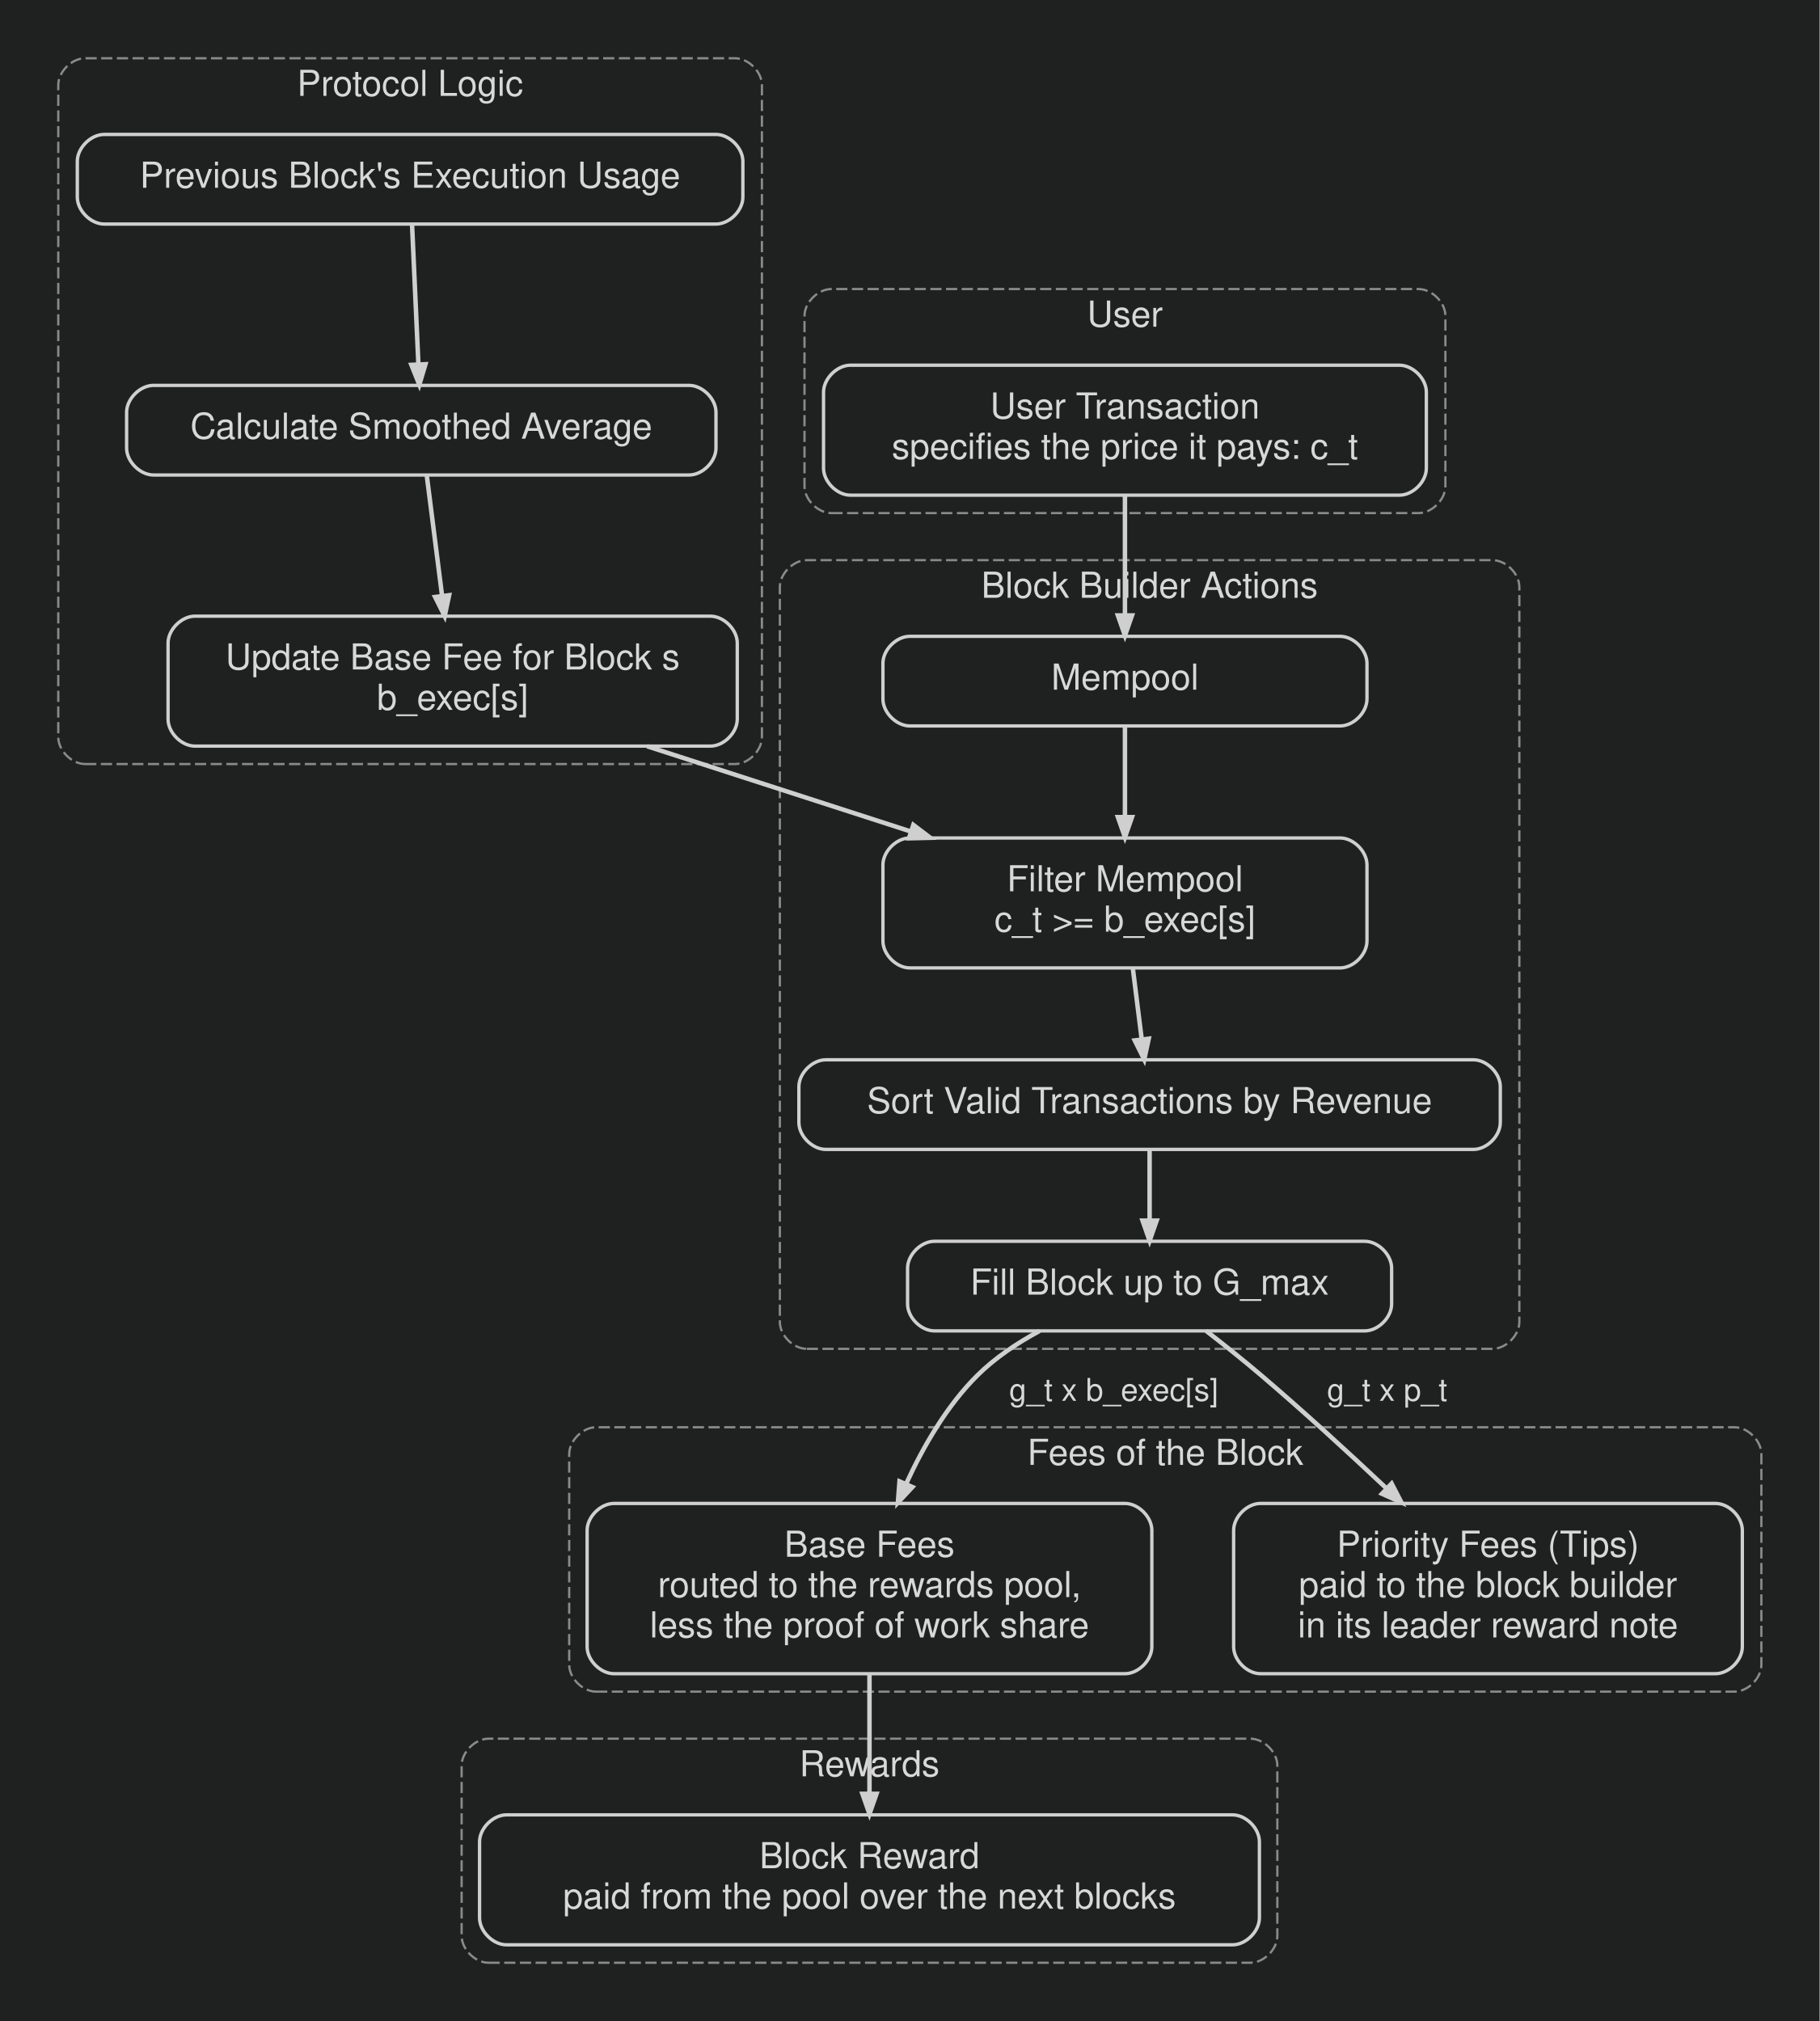
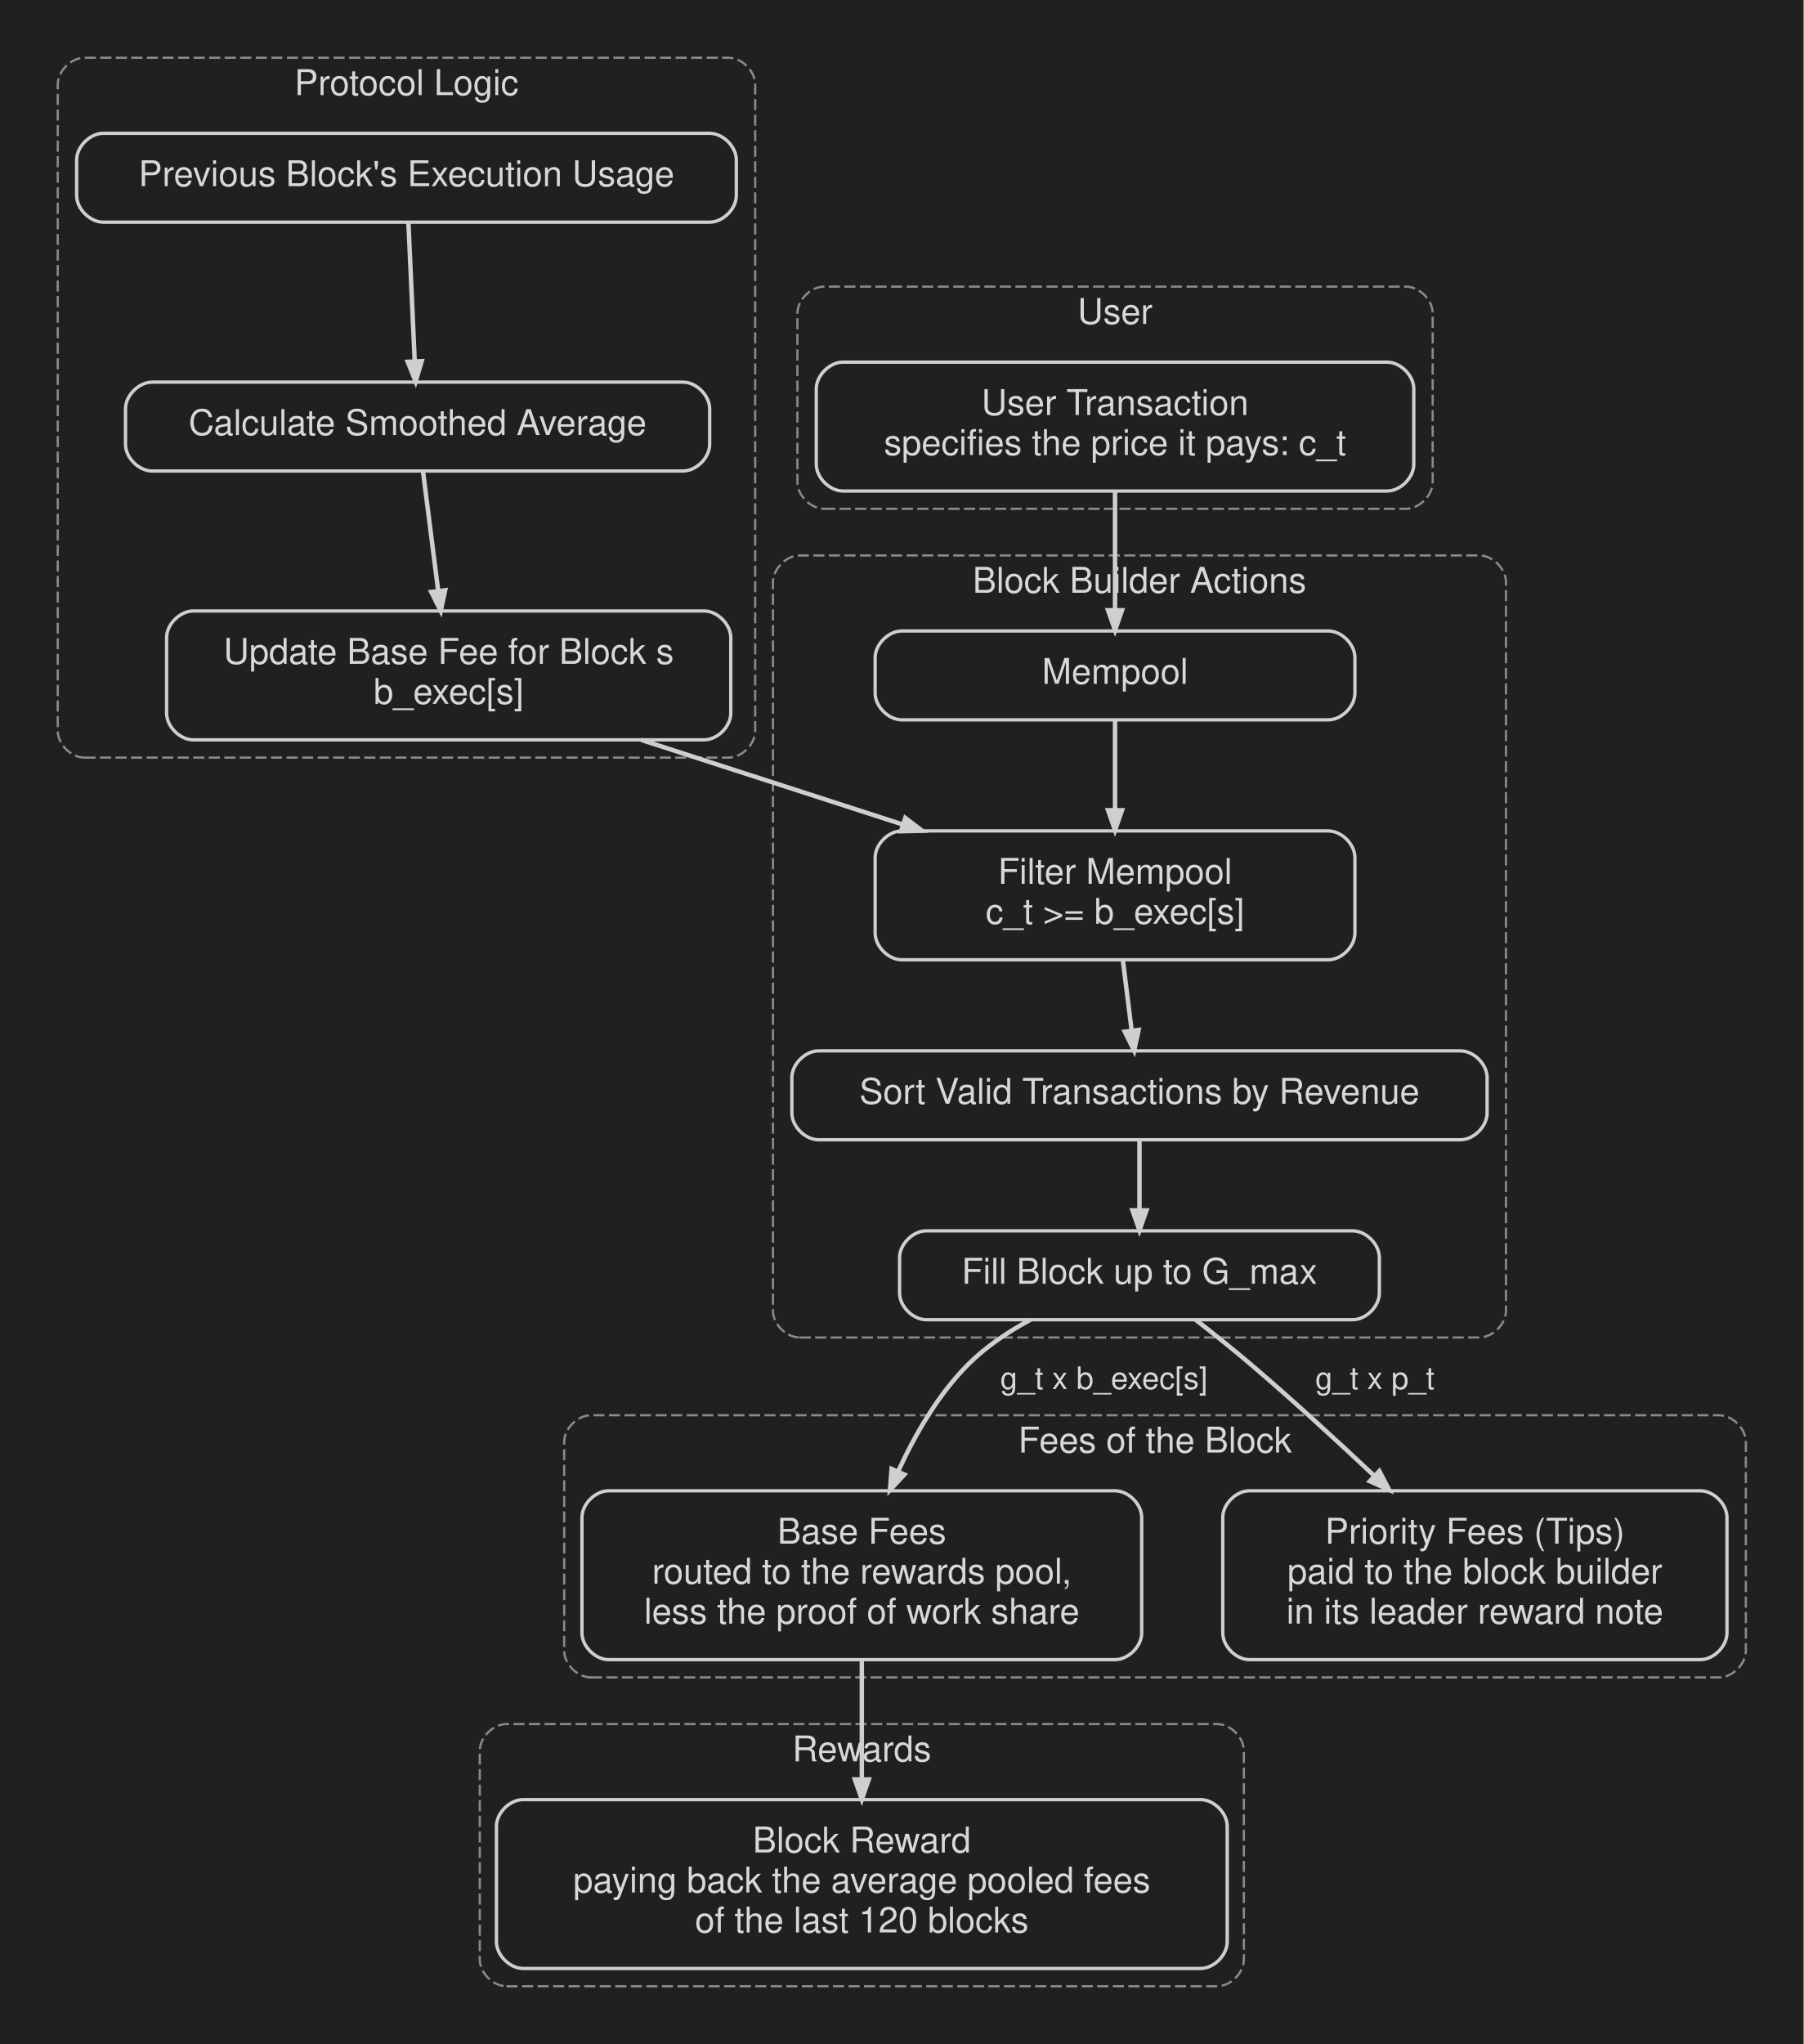
- <svg xmlns="http://www.w3.org/2000/svg" width="812pt" height="902pt" viewBox="0.00 0.00 812.00 902.00">
-   <g id="graph0" class="graph" transform="scale(1 1) rotate(0) translate(18 884)">
-     <polygon fill="#1f2020" stroke="transparent" points="-18,18 -18,-884 794,-884 794,18 -18,18" />
+ <svg xmlns="http://www.w3.org/2000/svg" width="812pt" height="920pt" viewBox="0.00 0.00 812.00 920.00">
+   <g id="graph0" class="graph" transform="scale(1 1) rotate(0) translate(18 902)">
+     <polygon fill="#1f2020" stroke="transparent" points="-18,18 -18,-902 794,-902 794,18 -18,18" />
    <g id="clust1" class="cluster">
-       <path fill="#1f2020" stroke="#8a8a8a" stroke-dasharray="5,2" d="M20,-543C20,-543 310,-543 310,-543 316,-543 322,-549 322,-555 322,-555 322,-846 322,-846 322,-852 316,-858 310,-858 310,-858 20,-858 20,-858 14,-858 8,-852 8,-846 8,-846 8,-555 8,-555 8,-549 14,-543 20,-543" />
-       <text text-anchor="middle" x="165" y="-841.2" font-family="Helvetica,sans-Serif" font-size="16.00" fill="#d8d8d8">Protocol Logic</text>
+       <path fill="#1f2020" stroke="#8a8a8a" stroke-dasharray="5,2" d="M20,-561C20,-561 310,-561 310,-561 316,-561 322,-567 322,-573 322,-573 322,-864 322,-864 322,-870 316,-876 310,-876 310,-876 20,-876 20,-876 14,-876 8,-870 8,-864 8,-864 8,-573 8,-573 8,-567 14,-561 20,-561" />
+       <text text-anchor="middle" x="165" y="-859.2" font-family="Helvetica,sans-Serif" font-size="16.00" fill="#d8d8d8">Protocol Logic</text>
    </g>
    <g id="clust2" class="cluster">
-       <path fill="#1f2020" stroke="#8a8a8a" stroke-dasharray="5,2" d="M353,-655C353,-655 615,-655 615,-655 621,-655 627,-661 627,-667 627,-667 627,-743 627,-743 627,-749 621,-755 615,-755 615,-755 353,-755 353,-755 347,-755 341,-749 341,-743 341,-743 341,-667 341,-667 341,-661 347,-655 353,-655" />
-       <text text-anchor="middle" x="484" y="-738.2" font-family="Helvetica,sans-Serif" font-size="16.00" fill="#d8d8d8">User</text>
+       <path fill="#1f2020" stroke="#8a8a8a" stroke-dasharray="5,2" d="M353,-673C353,-673 615,-673 615,-673 621,-673 627,-679 627,-685 627,-685 627,-761 627,-761 627,-767 621,-773 615,-773 615,-773 353,-773 353,-773 347,-773 341,-767 341,-761 341,-761 341,-685 341,-685 341,-679 347,-673 353,-673" />
+       <text text-anchor="middle" x="484" y="-756.2" font-family="Helvetica,sans-Serif" font-size="16.00" fill="#d8d8d8">User</text>
    </g>
    <g id="clust3" class="cluster">
-       <path fill="#1f2020" stroke="#8a8a8a" stroke-dasharray="5,2" d="M342,-282C342,-282 648,-282 648,-282 654,-282 660,-288 660,-294 660,-294 660,-622 660,-622 660,-628 654,-634 648,-634 648,-634 342,-634 342,-634 336,-634 330,-628 330,-622 330,-622 330,-294 330,-294 330,-288 336,-282 342,-282" />
-       <text text-anchor="middle" x="495" y="-617.2" font-family="Helvetica,sans-Serif" font-size="16.00" fill="#d8d8d8">Block Builder Actions</text>
+       <path fill="#1f2020" stroke="#8a8a8a" stroke-dasharray="5,2" d="M342,-300C342,-300 648,-300 648,-300 654,-300 660,-306 660,-312 660,-312 660,-640 660,-640 660,-646 654,-652 648,-652 648,-652 342,-652 342,-652 336,-652 330,-646 330,-640 330,-640 330,-312 330,-312 330,-306 336,-300 342,-300" />
+       <text text-anchor="middle" x="495" y="-635.2" font-family="Helvetica,sans-Serif" font-size="16.00" fill="#d8d8d8">Block Builder Actions</text>
    </g>
    <g id="clust4" class="cluster">
-       <path fill="#1f2020" stroke="#8a8a8a" stroke-dasharray="5,2" d="M248,-129C248,-129 756,-129 756,-129 762,-129 768,-135 768,-141 768,-141 768,-235 768,-235 768,-241 762,-247 756,-247 756,-247 248,-247 248,-247 242,-247 236,-241 236,-235 236,-235 236,-141 236,-141 236,-135 242,-129 248,-129" />
-       <text text-anchor="middle" x="502" y="-230.2" font-family="Helvetica,sans-Serif" font-size="16.00" fill="#d8d8d8">Fees of the Block</text>
+       <path fill="#1f2020" stroke="#8a8a8a" stroke-dasharray="5,2" d="M248,-147C248,-147 756,-147 756,-147 762,-147 768,-153 768,-159 768,-159 768,-253 768,-253 768,-259 762,-265 756,-265 756,-265 248,-265 248,-265 242,-265 236,-259 236,-253 236,-253 236,-159 236,-159 236,-153 242,-147 248,-147" />
+       <text text-anchor="middle" x="502" y="-248.2" font-family="Helvetica,sans-Serif" font-size="16.00" fill="#d8d8d8">Fees of the Block</text>
    </g>
    <g id="clust5" class="cluster">
-       <path fill="#1f2020" stroke="#8a8a8a" stroke-dasharray="5,2" d="M200,-8C200,-8 540,-8 540,-8 546,-8 552,-14 552,-20 552,-20 552,-96 552,-96 552,-102 546,-108 540,-108 540,-108 200,-108 200,-108 194,-108 188,-102 188,-96 188,-96 188,-20 188,-20 188,-14 194,-8 200,-8" />
-       <text text-anchor="middle" x="370" y="-91.2" font-family="Helvetica,sans-Serif" font-size="16.00" fill="#d8d8d8">Rewards</text>
+       <path fill="#1f2020" stroke="#8a8a8a" stroke-dasharray="5,2" d="M210,-8C210,-8 530,-8 530,-8 536,-8 542,-14 542,-20 542,-20 542,-114 542,-114 542,-120 536,-126 530,-126 530,-126 210,-126 210,-126 204,-126 198,-120 198,-114 198,-114 198,-20 198,-20 198,-14 204,-8 210,-8" />
+       <text text-anchor="middle" x="370" y="-109.2" font-family="Helvetica,sans-Serif" font-size="16.00" fill="#d8d8d8">Rewards</text>
    </g>
    <g id="node1" class="node">
-       <path fill="#1f2020" stroke="#cfcfcf" stroke-width="1.5" d="M301.5,-824C301.5,-824 28.5,-824 28.5,-824 22.5,-824 16.5,-818 16.5,-812 16.5,-812 16.5,-796 16.5,-796 16.5,-790 22.5,-784 28.5,-784 28.5,-784 301.5,-784 301.5,-784 307.5,-784 313.5,-790 313.5,-796 313.5,-796 313.5,-812 313.5,-812 313.5,-818 307.5,-824 301.5,-824" />
-       <text text-anchor="middle" x="165" y="-800.2" font-family="Helvetica,sans-Serif" font-size="16.00" fill="#d8d8d8">Previous Block's Execution Usage</text>
+       <path fill="#1f2020" stroke="#cfcfcf" stroke-width="1.5" d="M301.5,-842C301.5,-842 28.5,-842 28.5,-842 22.5,-842 16.5,-836 16.5,-830 16.5,-830 16.5,-814 16.5,-814 16.5,-808 22.5,-802 28.5,-802 28.5,-802 301.5,-802 301.5,-802 307.5,-802 313.5,-808 313.5,-814 313.5,-814 313.5,-830 313.5,-830 313.5,-836 307.5,-842 301.5,-842" />
+       <text text-anchor="middle" x="165" y="-818.2" font-family="Helvetica,sans-Serif" font-size="16.00" fill="#d8d8d8">Previous Block's Execution Usage</text>
    </g>
    <g id="node2" class="node">
-       <path fill="#1f2020" stroke="#cfcfcf" stroke-width="1.5" d="M289.5,-712C289.5,-712 50.5,-712 50.5,-712 44.5,-712 38.5,-706 38.5,-700 38.5,-700 38.5,-684 38.5,-684 38.5,-678 44.5,-672 50.5,-672 50.5,-672 289.5,-672 289.5,-672 295.5,-672 301.5,-678 301.5,-684 301.5,-684 301.5,-700 301.5,-700 301.5,-706 295.5,-712 289.5,-712" />
-       <text text-anchor="middle" x="170" y="-688.2" font-family="Helvetica,sans-Serif" font-size="16.00" fill="#d8d8d8">Calculate Smoothed Average</text>
+       <path fill="#1f2020" stroke="#cfcfcf" stroke-width="1.5" d="M289.5,-730C289.5,-730 50.5,-730 50.5,-730 44.5,-730 38.5,-724 38.5,-718 38.5,-718 38.5,-702 38.5,-702 38.5,-696 44.5,-690 50.5,-690 50.5,-690 289.5,-690 289.5,-690 295.5,-690 301.5,-696 301.5,-702 301.5,-702 301.5,-718 301.5,-718 301.5,-724 295.5,-730 289.5,-730" />
+       <text text-anchor="middle" x="170" y="-706.2" font-family="Helvetica,sans-Serif" font-size="16.00" fill="#d8d8d8">Calculate Smoothed Average</text>
    </g>
    <g id="edge1" class="edge">
-       <path fill="none" stroke="#cfcfcf" stroke-width="2" d="M165.87,-783.84C166.65,-766.59 167.82,-741.02 168.71,-721.4" />
-       <polygon fill="#cfcfcf" stroke="#cfcfcf" stroke-width="2" points="171.86,-721.44 169.12,-712.31 165.57,-721.16 171.86,-721.44" />
+       <path fill="none" stroke="#cfcfcf" stroke-width="2" d="M165.87,-801.84C166.65,-784.59 167.82,-759.02 168.71,-739.4" />
+       <polygon fill="#cfcfcf" stroke="#cfcfcf" stroke-width="2" points="171.86,-739.44 169.12,-730.31 165.57,-739.16 171.86,-739.44" />
    </g>
    <g id="node3" class="node">
-       <path fill="#1f2020" stroke="#cfcfcf" stroke-width="1.5" d="M299,-609C299,-609 69,-609 69,-609 63,-609 57,-603 57,-597 57,-597 57,-563 57,-563 57,-557 63,-551 69,-551 69,-551 299,-551 299,-551 305,-551 311,-557 311,-563 311,-563 311,-597 311,-597 311,-603 305,-609 299,-609" />
-       <text text-anchor="middle" x="184" y="-585.2" font-family="Helvetica,sans-Serif" font-size="16.00" fill="#d8d8d8">Update Base Fee for Block s</text>
-       <text text-anchor="middle" x="184" y="-567.2" font-family="Helvetica,sans-Serif" font-size="16.00" fill="#d8d8d8">b_exec[s]</text>
+       <path fill="#1f2020" stroke="#cfcfcf" stroke-width="1.5" d="M299,-627C299,-627 69,-627 69,-627 63,-627 57,-621 57,-615 57,-615 57,-581 57,-581 57,-575 63,-569 69,-569 69,-569 299,-569 299,-569 305,-569 311,-575 311,-581 311,-581 311,-615 311,-615 311,-621 305,-627 299,-627" />
+       <text text-anchor="middle" x="184" y="-603.2" font-family="Helvetica,sans-Serif" font-size="16.00" fill="#d8d8d8">Update Base Fee for Block s</text>
+       <text text-anchor="middle" x="184" y="-585.2" font-family="Helvetica,sans-Serif" font-size="16.00" fill="#d8d8d8">b_exec[s]</text>
    </g>
    <g id="edge2" class="edge">
-       <path fill="none" stroke="#cfcfcf" stroke-width="2" d="M172.44,-671.84C174.32,-657.06 176.98,-636.16 179.27,-618.13" />
-       <polygon fill="#cfcfcf" stroke="#cfcfcf" stroke-width="2" points="182.42,-618.34 180.43,-609.02 176.17,-617.55 182.42,-618.34" />
+       <path fill="none" stroke="#cfcfcf" stroke-width="2" d="M172.44,-689.84C174.32,-675.06 176.98,-654.16 179.27,-636.13" />
+       <polygon fill="#cfcfcf" stroke="#cfcfcf" stroke-width="2" points="182.42,-636.34 180.43,-627.02 176.17,-635.55 182.42,-636.34" />
    </g>
    <g id="node6" class="node">
-       <path fill="#1f2020" stroke="#cfcfcf" stroke-width="1.5" d="M580,-510C580,-510 388,-510 388,-510 382,-510 376,-504 376,-498 376,-498 376,-464 376,-464 376,-458 382,-452 388,-452 388,-452 580,-452 580,-452 586,-452 592,-458 592,-464 592,-464 592,-498 592,-498 592,-504 586,-510 580,-510" />
-       <text text-anchor="middle" x="484" y="-486.2" font-family="Helvetica,sans-Serif" font-size="16.00" fill="#d8d8d8">Filter Mempool</text>
-       <text text-anchor="middle" x="484" y="-468.2" font-family="Helvetica,sans-Serif" font-size="16.00" fill="#d8d8d8">c_t &gt;= b_exec[s]</text>
+       <path fill="#1f2020" stroke="#cfcfcf" stroke-width="1.5" d="M580,-528C580,-528 388,-528 388,-528 382,-528 376,-522 376,-516 376,-516 376,-482 376,-482 376,-476 382,-470 388,-470 388,-470 580,-470 580,-470 586,-470 592,-476 592,-482 592,-482 592,-516 592,-516 592,-522 586,-528 580,-528" />
+       <text text-anchor="middle" x="484" y="-504.2" font-family="Helvetica,sans-Serif" font-size="16.00" fill="#d8d8d8">Filter Mempool</text>
+       <text text-anchor="middle" x="484" y="-486.2" font-family="Helvetica,sans-Serif" font-size="16.00" fill="#d8d8d8">c_t &gt;= b_exec[s]</text>
    </g>
    <g id="edge7" class="edge">
-       <path fill="none" stroke="#cfcfcf" stroke-width="2" d="M270.77,-550.94C307.54,-539.06 350.51,-525.16 388.2,-512.97" />
-       <polygon fill="#cfcfcf" stroke="#cfcfcf" stroke-width="2" points="389.57,-515.84 397.16,-510.08 387.63,-509.85 389.57,-515.84" />
+       <path fill="none" stroke="#cfcfcf" stroke-width="2" d="M270.77,-568.94C307.54,-557.06 350.51,-543.16 388.2,-530.97" />
+       <polygon fill="#cfcfcf" stroke="#cfcfcf" stroke-width="2" points="389.57,-533.84 397.16,-528.08 387.63,-527.85 389.57,-533.84" />
    </g>
    <g id="node4" class="node">
-       <path fill="#1f2020" stroke="#cfcfcf" stroke-width="1.5" d="M606.5,-721C606.5,-721 361.5,-721 361.5,-721 355.5,-721 349.5,-715 349.5,-709 349.5,-709 349.5,-675 349.5,-675 349.5,-669 355.5,-663 361.5,-663 361.5,-663 606.5,-663 606.5,-663 612.5,-663 618.5,-669 618.5,-675 618.5,-675 618.5,-709 618.5,-709 618.5,-715 612.5,-721 606.5,-721" />
-       <text text-anchor="middle" x="484" y="-697.2" font-family="Helvetica,sans-Serif" font-size="16.00" fill="#d8d8d8">User Transaction</text>
-       <text text-anchor="middle" x="484" y="-679.2" font-family="Helvetica,sans-Serif" font-size="16.00" fill="#d8d8d8">specifies the price it pays: c_t</text>
+       <path fill="#1f2020" stroke="#cfcfcf" stroke-width="1.5" d="M606.5,-739C606.5,-739 361.5,-739 361.5,-739 355.5,-739 349.5,-733 349.5,-727 349.5,-727 349.5,-693 349.5,-693 349.5,-687 355.5,-681 361.5,-681 361.5,-681 606.5,-681 606.5,-681 612.5,-681 618.5,-687 618.5,-693 618.5,-693 618.5,-727 618.5,-727 618.5,-733 612.5,-739 606.5,-739" />
+       <text text-anchor="middle" x="484" y="-715.2" font-family="Helvetica,sans-Serif" font-size="16.00" fill="#d8d8d8">User Transaction</text>
+       <text text-anchor="middle" x="484" y="-697.2" font-family="Helvetica,sans-Serif" font-size="16.00" fill="#d8d8d8">specifies the price it pays: c_t</text>
    </g>
    <g id="node5" class="node">
-       <path fill="#1f2020" stroke="#cfcfcf" stroke-width="1.5" d="M580,-600C580,-600 388,-600 388,-600 382,-600 376,-594 376,-588 376,-588 376,-572 376,-572 376,-566 382,-560 388,-560 388,-560 580,-560 580,-560 586,-560 592,-566 592,-572 592,-572 592,-588 592,-588 592,-594 586,-600 580,-600" />
-       <text text-anchor="middle" x="484" y="-576.2" font-family="Helvetica,sans-Serif" font-size="16.00" fill="#d8d8d8">Mempool</text>
+       <path fill="#1f2020" stroke="#cfcfcf" stroke-width="1.5" d="M580,-618C580,-618 388,-618 388,-618 382,-618 376,-612 376,-606 376,-606 376,-590 376,-590 376,-584 382,-578 388,-578 388,-578 580,-578 580,-578 586,-578 592,-584 592,-590 592,-590 592,-606 592,-606 592,-612 586,-618 580,-618" />
+       <text text-anchor="middle" x="484" y="-594.2" font-family="Helvetica,sans-Serif" font-size="16.00" fill="#d8d8d8">Mempool</text>
    </g>
    <g id="edge6" class="edge">
-       <path fill="none" stroke="#cfcfcf" stroke-width="2" d="M484,-662.96C484,-646.57 484,-625.94 484,-609.48" />
-       <polygon fill="#cfcfcf" stroke="#cfcfcf" stroke-width="2" points="487.15,-609.33 484,-600.33 480.85,-609.33 487.15,-609.33" />
+       <path fill="none" stroke="#cfcfcf" stroke-width="2" d="M484,-680.96C484,-664.57 484,-643.94 484,-627.48" />
+       <polygon fill="#cfcfcf" stroke="#cfcfcf" stroke-width="2" points="487.15,-627.33 484,-618.33 480.85,-627.33 487.15,-627.33" />
    </g>
    <g id="edge3" class="edge">
-       <path fill="none" stroke="#cfcfcf" stroke-width="2" d="M484,-559.84C484,-548.35 484,-533.35 484,-519.59" />
-       <polygon fill="#cfcfcf" stroke="#cfcfcf" stroke-width="2" points="487.15,-519.32 484,-510.32 480.85,-519.32 487.15,-519.32" />
+       <path fill="none" stroke="#cfcfcf" stroke-width="2" d="M484,-577.84C484,-566.35 484,-551.35 484,-537.59" />
+       <polygon fill="#cfcfcf" stroke="#cfcfcf" stroke-width="2" points="487.15,-537.32 484,-528.32 480.85,-537.32 487.15,-537.32" />
    </g>
    <g id="node7" class="node">
-       <path fill="#1f2020" stroke="#cfcfcf" stroke-width="1.5" d="M639.5,-411C639.5,-411 350.5,-411 350.5,-411 344.5,-411 338.5,-405 338.5,-399 338.5,-399 338.5,-383 338.5,-383 338.5,-377 344.5,-371 350.5,-371 350.5,-371 639.5,-371 639.5,-371 645.5,-371 651.5,-377 651.5,-383 651.5,-383 651.5,-399 651.5,-399 651.5,-405 645.5,-411 639.5,-411" />
-       <text text-anchor="middle" x="495" y="-387.2" font-family="Helvetica,sans-Serif" font-size="16.00" fill="#d8d8d8">Sort Valid Transactions by Revenue</text>
+       <path fill="#1f2020" stroke="#cfcfcf" stroke-width="1.5" d="M639.5,-429C639.5,-429 350.5,-429 350.5,-429 344.5,-429 338.5,-423 338.5,-417 338.5,-417 338.5,-401 338.5,-401 338.5,-395 344.5,-389 350.5,-389 350.5,-389 639.5,-389 639.5,-389 645.5,-389 651.5,-395 651.5,-401 651.5,-401 651.5,-417 651.5,-417 651.5,-423 645.5,-429 639.5,-429" />
+       <text text-anchor="middle" x="495" y="-405.2" font-family="Helvetica,sans-Serif" font-size="16.00" fill="#d8d8d8">Sort Valid Transactions by Revenue</text>
    </g>
    <g id="edge4" class="edge">
-       <path fill="none" stroke="#cfcfcf" stroke-width="2" d="M487.54,-451.67C488.8,-441.62 490.21,-430.31 491.47,-420.27" />
-       <polygon fill="#cfcfcf" stroke="#cfcfcf" stroke-width="2" points="494.62,-420.42 492.61,-411.1 488.37,-419.64 494.62,-420.42" />
+       <path fill="none" stroke="#cfcfcf" stroke-width="2" d="M487.54,-469.67C488.8,-459.62 490.21,-448.31 491.47,-438.27" />
+       <polygon fill="#cfcfcf" stroke="#cfcfcf" stroke-width="2" points="494.62,-438.42 492.61,-429.1 488.37,-437.64 494.62,-438.42" />
    </g>
    <g id="node8" class="node">
-       <path fill="#1f2020" stroke="#cfcfcf" stroke-width="1.5" d="M591,-330C591,-330 399,-330 399,-330 393,-330 387,-324 387,-318 387,-318 387,-302 387,-302 387,-296 393,-290 399,-290 399,-290 591,-290 591,-290 597,-290 603,-296 603,-302 603,-302 603,-318 603,-318 603,-324 597,-330 591,-330" />
-       <text text-anchor="middle" x="495" y="-306.2" font-family="Helvetica,sans-Serif" font-size="16.00" fill="#d8d8d8">Fill Block up to G_max</text>
+       <path fill="#1f2020" stroke="#cfcfcf" stroke-width="1.5" d="M591,-348C591,-348 399,-348 399,-348 393,-348 387,-342 387,-336 387,-336 387,-320 387,-320 387,-314 393,-308 399,-308 399,-308 591,-308 591,-308 597,-308 603,-314 603,-320 603,-320 603,-336 603,-336 603,-342 597,-348 591,-348" />
+       <text text-anchor="middle" x="495" y="-324.2" font-family="Helvetica,sans-Serif" font-size="16.00" fill="#d8d8d8">Fill Block up to G_max</text>
    </g>
    <g id="edge5" class="edge">
-       <path fill="none" stroke="#cfcfcf" stroke-width="2" d="M495,-370.88C495,-361.44 495,-349.86 495,-339.41" />
-       <polygon fill="#cfcfcf" stroke="#cfcfcf" stroke-width="2" points="498.15,-339.22 495,-330.22 491.85,-339.22 498.15,-339.22" />
+       <path fill="none" stroke="#cfcfcf" stroke-width="2" d="M495,-388.88C495,-379.44 495,-367.86 495,-357.41" />
+       <polygon fill="#cfcfcf" stroke="#cfcfcf" stroke-width="2" points="498.15,-357.22 495,-348.22 491.85,-357.22 498.15,-357.22" />
    </g>
    <g id="node9" class="node">
-       <path fill="#1f2020" stroke="#cfcfcf" stroke-width="1.5" d="M484,-213C484,-213 256,-213 256,-213 250,-213 244,-207 244,-201 244,-201 244,-149 244,-149 244,-143 250,-137 256,-137 256,-137 484,-137 484,-137 490,-137 496,-143 496,-149 496,-149 496,-201 496,-201 496,-207 490,-213 484,-213" />
-       <text text-anchor="middle" x="370" y="-189.2" font-family="Helvetica,sans-Serif" font-size="16.00" fill="#d8d8d8">Base Fees</text>
-       <text text-anchor="middle" x="370" y="-171.2" font-family="Helvetica,sans-Serif" font-size="16.00" fill="#d8d8d8">routed to the rewards pool,</text>
-       <text text-anchor="middle" x="370" y="-153.2" font-family="Helvetica,sans-Serif" font-size="16.00" fill="#d8d8d8">less the proof of work share</text>
+       <path fill="#1f2020" stroke="#cfcfcf" stroke-width="1.5" d="M484,-231C484,-231 256,-231 256,-231 250,-231 244,-225 244,-219 244,-219 244,-167 244,-167 244,-161 250,-155 256,-155 256,-155 484,-155 484,-155 490,-155 496,-161 496,-167 496,-167 496,-219 496,-219 496,-225 490,-231 484,-231" />
+       <text text-anchor="middle" x="370" y="-207.2" font-family="Helvetica,sans-Serif" font-size="16.00" fill="#d8d8d8">Base Fees</text>
+       <text text-anchor="middle" x="370" y="-189.2" font-family="Helvetica,sans-Serif" font-size="16.00" fill="#d8d8d8">routed to the rewards pool,</text>
+       <text text-anchor="middle" x="370" y="-171.2" font-family="Helvetica,sans-Serif" font-size="16.00" fill="#d8d8d8">less the proof of work share</text>
    </g>
    <g id="edge8" class="edge">
-       <path fill="none" stroke="#cfcfcf" stroke-width="2" d="M445.89,-289.98C435.86,-284.57 425.96,-277.93 418,-270 404.52,-256.56 394.07,-238.55 386.42,-221.89" />
-       <polygon fill="#cfcfcf" stroke="#cfcfcf" stroke-width="2" points="389.17,-220.31 382.67,-213.33 383.4,-222.84 389.17,-220.31" />
-       <text text-anchor="middle" x="479" y="-258.8" font-family="Helvetica,sans-Serif" font-size="14.00" fill="#d8d8d8">  g_t x b_exec[s]  </text>
+       <path fill="none" stroke="#cfcfcf" stroke-width="2" d="M445.89,-307.98C435.86,-302.57 425.96,-295.93 418,-288 404.52,-274.56 394.07,-256.55 386.42,-239.89" />
+       <polygon fill="#cfcfcf" stroke="#cfcfcf" stroke-width="2" points="389.17,-238.31 382.67,-231.33 383.4,-240.84 389.17,-238.31" />
+       <text text-anchor="middle" x="479" y="-276.8" font-family="Helvetica,sans-Serif" font-size="14.00" fill="#d8d8d8">  g_t x b_exec[s]  </text>
    </g>
    <g id="node10" class="node">
-       <path fill="#1f2020" stroke="#cfcfcf" stroke-width="1.5" d="M747.5,-213C747.5,-213 544.5,-213 544.5,-213 538.5,-213 532.5,-207 532.5,-201 532.5,-201 532.5,-149 532.5,-149 532.5,-143 538.5,-137 544.5,-137 544.5,-137 747.5,-137 747.5,-137 753.5,-137 759.5,-143 759.5,-149 759.5,-149 759.5,-201 759.5,-201 759.5,-207 753.5,-213 747.5,-213" />
-       <text text-anchor="middle" x="646" y="-189.2" font-family="Helvetica,sans-Serif" font-size="16.00" fill="#d8d8d8">Priority Fees (Tips)</text>
-       <text text-anchor="middle" x="646" y="-171.2" font-family="Helvetica,sans-Serif" font-size="16.00" fill="#d8d8d8">paid to the block builder</text>
-       <text text-anchor="middle" x="646" y="-153.2" font-family="Helvetica,sans-Serif" font-size="16.00" fill="#d8d8d8">in its leader reward note</text>
+       <path fill="#1f2020" stroke="#cfcfcf" stroke-width="1.5" d="M747.5,-231C747.5,-231 544.5,-231 544.5,-231 538.5,-231 532.5,-225 532.5,-219 532.5,-219 532.5,-167 532.5,-167 532.5,-161 538.5,-155 544.5,-155 544.5,-155 747.5,-155 747.5,-155 753.5,-155 759.5,-161 759.5,-167 759.5,-167 759.5,-219 759.5,-219 759.5,-225 753.5,-231 747.5,-231" />
+       <text text-anchor="middle" x="646" y="-207.2" font-family="Helvetica,sans-Serif" font-size="16.00" fill="#d8d8d8">Priority Fees (Tips)</text>
+       <text text-anchor="middle" x="646" y="-189.2" font-family="Helvetica,sans-Serif" font-size="16.00" fill="#d8d8d8">paid to the block builder</text>
+       <text text-anchor="middle" x="646" y="-171.2" font-family="Helvetica,sans-Serif" font-size="16.00" fill="#d8d8d8">in its leader reward note</text>
    </g>
    <g id="edge9" class="edge">
-       <path fill="none" stroke="#cfcfcf" stroke-width="2" d="M520.27,-289.98C528.29,-283.76 537.13,-276.71 545,-270 563.67,-254.09 583.56,-235.86 600.71,-219.72" />
-       <polygon fill="#cfcfcf" stroke="#cfcfcf" stroke-width="2" points="603.01,-221.89 607.39,-213.42 598.69,-217.31 603.01,-221.89" />
-       <text text-anchor="middle" x="601" y="-258.8" font-family="Helvetica,sans-Serif" font-size="14.00" fill="#d8d8d8">  g_t x p_t  </text>
+       <path fill="none" stroke="#cfcfcf" stroke-width="2" d="M520.27,-307.98C528.29,-301.76 537.13,-294.71 545,-288 563.67,-272.09 583.56,-253.86 600.71,-237.72" />
+       <polygon fill="#cfcfcf" stroke="#cfcfcf" stroke-width="2" points="603.01,-239.89 607.39,-231.42 598.69,-235.31 603.01,-239.89" />
+       <text text-anchor="middle" x="601" y="-276.8" font-family="Helvetica,sans-Serif" font-size="14.00" fill="#d8d8d8">  g_t x p_t  </text>
    </g>
    <g id="node11" class="node">
-       <path fill="#1f2020" stroke="#cfcfcf" stroke-width="1.5" d="M532,-74C532,-74 208,-74 208,-74 202,-74 196,-68 196,-62 196,-62 196,-28 196,-28 196,-22 202,-16 208,-16 208,-16 532,-16 532,-16 538,-16 544,-22 544,-28 544,-28 544,-62 544,-62 544,-68 538,-74 532,-74" />
-       <text text-anchor="middle" x="370" y="-50.2" font-family="Helvetica,sans-Serif" font-size="16.00" fill="#d8d8d8">Block Reward</text>
-       <text text-anchor="middle" x="370" y="-32.2" font-family="Helvetica,sans-Serif" font-size="16.00" fill="#d8d8d8">paid from the pool over the next blocks</text>
+       <path fill="#1f2020" stroke="#cfcfcf" stroke-width="1.5" d="M522.5,-92C522.5,-92 217.5,-92 217.5,-92 211.5,-92 205.5,-86 205.5,-80 205.5,-80 205.5,-28 205.5,-28 205.5,-22 211.5,-16 217.5,-16 217.5,-16 522.5,-16 522.5,-16 528.5,-16 534.5,-22 534.5,-28 534.5,-28 534.5,-80 534.5,-80 534.5,-86 528.5,-92 522.5,-92" />
+       <text text-anchor="middle" x="370" y="-68.2" font-family="Helvetica,sans-Serif" font-size="16.00" fill="#d8d8d8">Block Reward</text>
+       <text text-anchor="middle" x="370" y="-50.2" font-family="Helvetica,sans-Serif" font-size="16.00" fill="#d8d8d8">paying back the average pooled fees</text>
+       <text text-anchor="middle" x="370" y="-32.2" font-family="Helvetica,sans-Serif" font-size="16.00" fill="#d8d8d8">of the last 120 blocks</text>
    </g>
    <g id="edge10" class="edge">
-       <path fill="none" stroke="#cfcfcf" stroke-width="2" d="M370,-136.98C370,-120.16 370,-100.29 370,-83.42" />
-       <polygon fill="#cfcfcf" stroke="#cfcfcf" stroke-width="2" points="373.15,-83.4 370,-74.4 366.85,-83.4 373.15,-83.4" />
+       <path fill="none" stroke="#cfcfcf" stroke-width="2" d="M370,-154.93C370,-138.48 370,-118.94 370,-101.53" />
+       <polygon fill="#cfcfcf" stroke="#cfcfcf" stroke-width="2" points="373.15,-101.1 370,-92.1 366.85,-101.1 373.15,-101.1" />
    </g>
  </g>
</svg>
